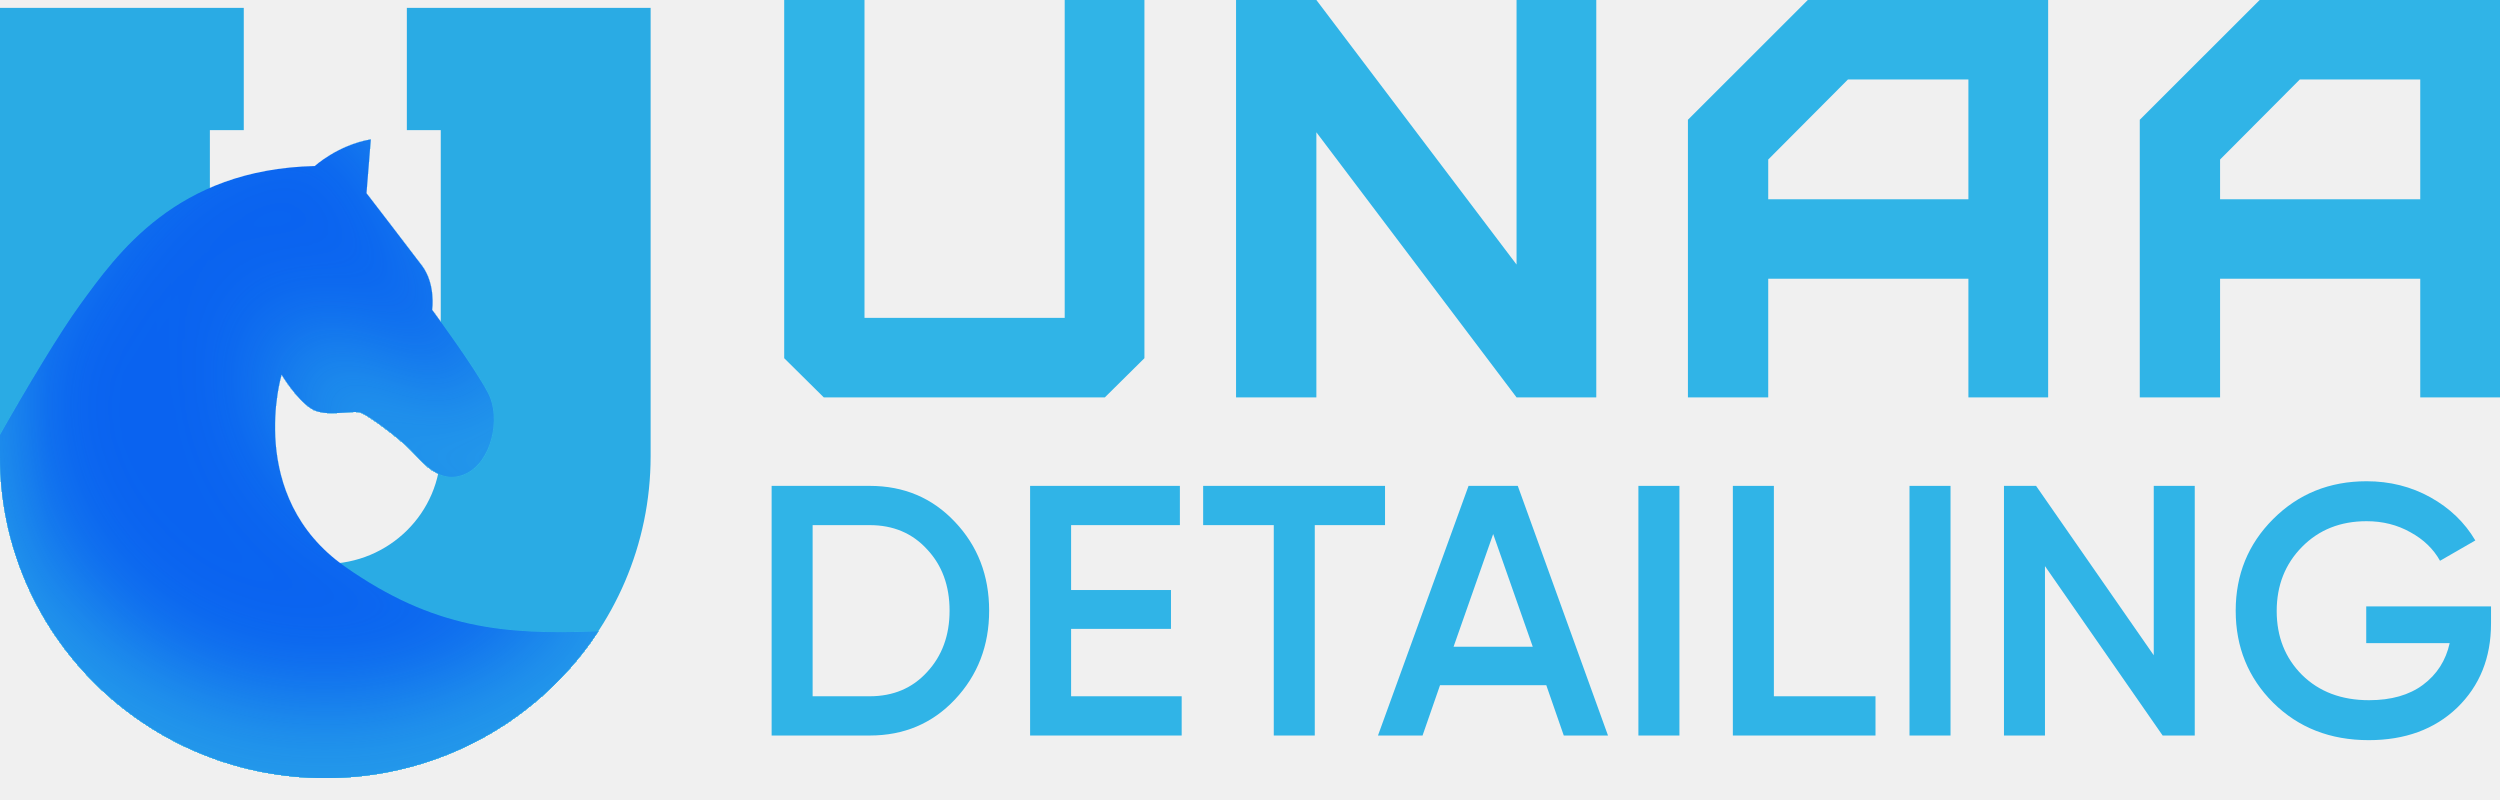
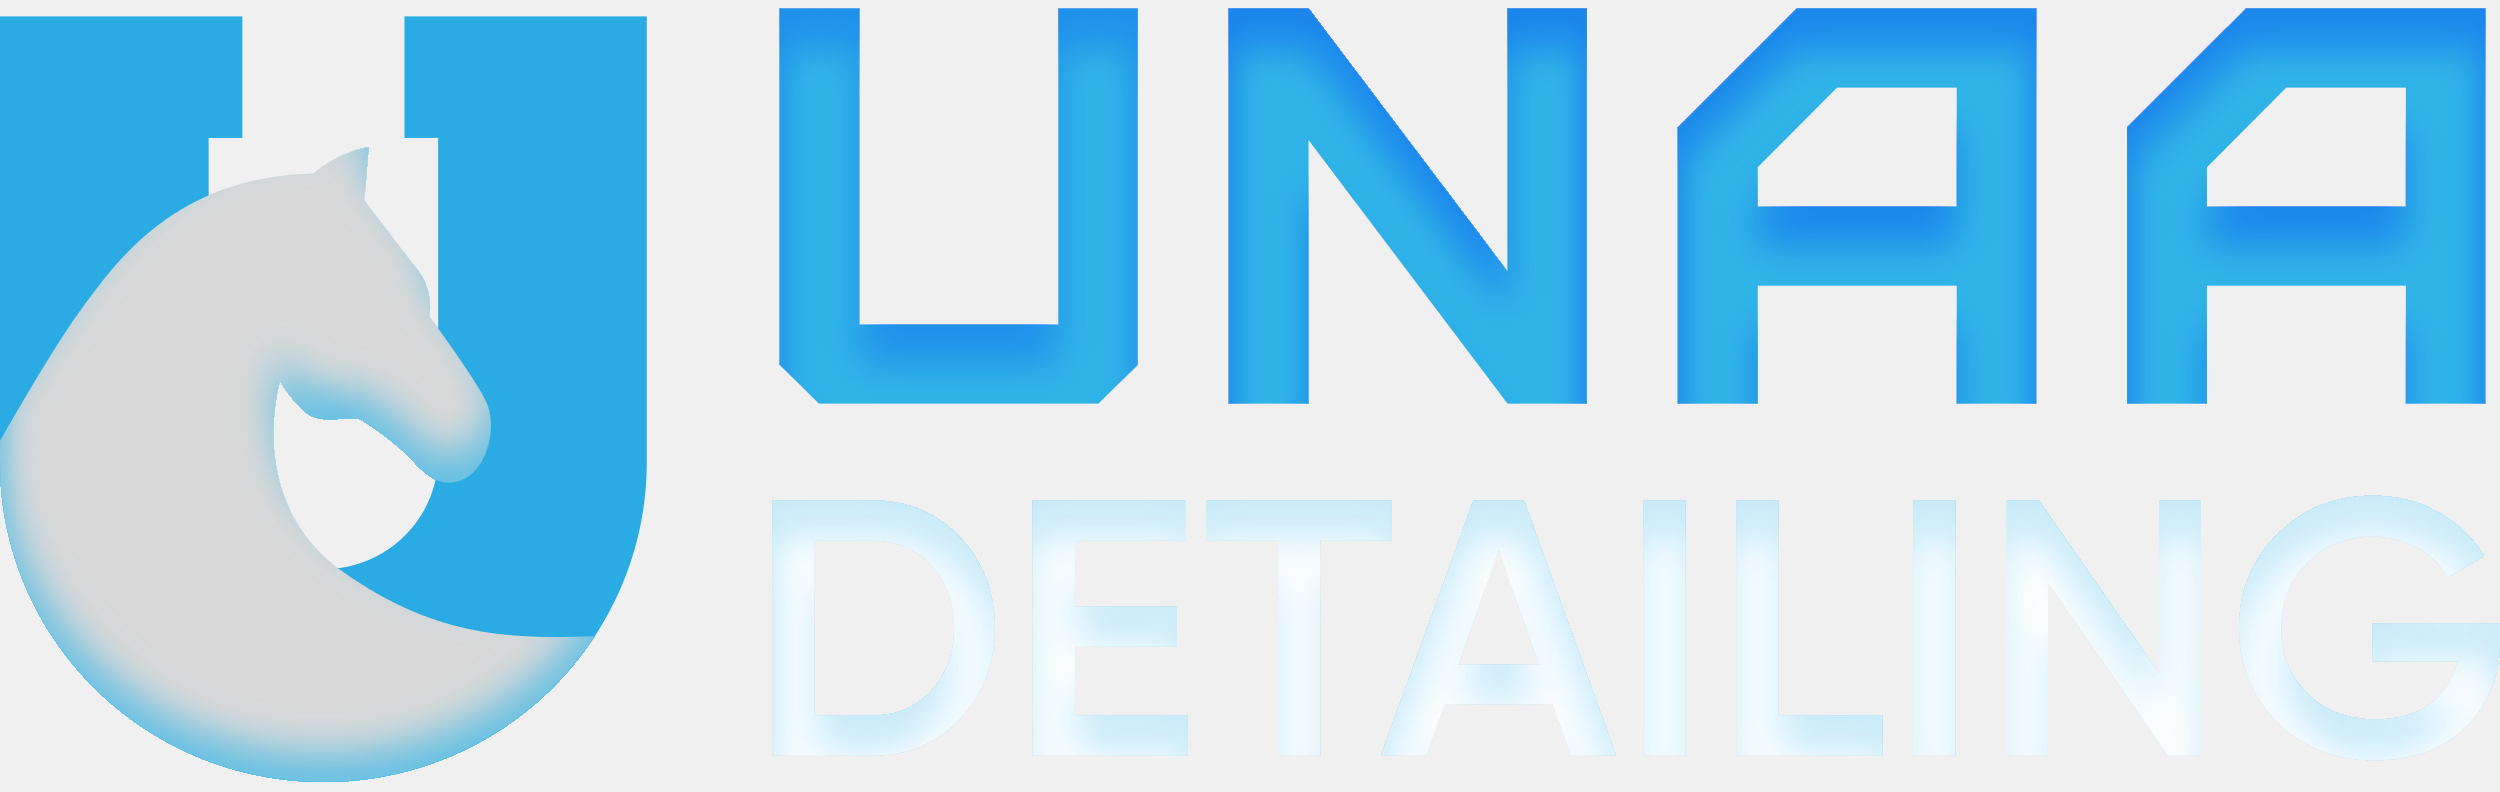
- <svg xmlns="http://www.w3.org/2000/svg" width="100" height="32" viewBox="0 0 100 32" fill="none">
-   <path d="M17.63 0.315H16.274V5.204H17.63V17.987C17.63 20.512 15.563 22.556 13.011 22.556C10.462 22.556 8.395 20.512 8.395 17.987V5.204H9.751V0.315H8.395H0V6.962V18.242C0 25.355 5.826 31.121 13.011 31.121C20.199 31.121 26.025 25.355 26.025 18.242V6.962V0.315H17.63Z" fill="#2AABE4" />
-   <g filter="url(#filter0_i_2612_5443)">
-     <path d="M23.93 25.251C21.611 28.784 17.587 31.121 13.012 31.121C5.826 31.121 0 25.355 0 18.242V17.396C1.041 15.56 2.399 13.286 3.207 12.182C4.67 10.179 7.039 6.769 12.593 6.642C12.593 6.642 13.497 5.812 14.831 5.576L14.659 7.728C14.659 7.728 16.316 9.881 16.877 10.626C17.436 11.371 17.285 12.394 17.285 12.394C17.285 12.394 19.008 14.73 19.525 15.735C20.041 16.741 19.658 18.465 18.625 18.946C17.593 19.425 16.865 18.45 16.413 17.987C15.961 17.524 14.8 16.661 14.461 16.517C14.122 16.372 13.039 16.725 12.443 16.341C11.844 15.958 11.263 14.983 11.263 14.983C11.263 14.983 9.794 19.851 13.799 22.664C17.347 25.155 20.185 25.404 23.93 25.251Z" fill="#0A63F0" />
+ <svg xmlns="http://www.w3.org/2000/svg" width="256" height="81" viewBox="0 0 256 81" fill="none">
+   <path d="M44.867 1.681H41.415V14.124H44.867V46.654C44.867 53.079 39.605 58.281 33.112 58.281C26.625 58.281 21.364 53.079 21.364 46.654V14.124H24.816V1.681H21.364H0V18.596V47.303C0 65.406 14.826 80.078 33.112 80.078C51.404 80.078 66.231 65.406 66.231 47.303V18.596V1.681H44.867Z" fill="#2AABE4" />
+   <g filter="url(#filter0_i_2698_5384)">
+     <path d="M60.898 65.141C54.996 74.133 44.755 80.078 33.113 80.078C14.826 80.078 0 65.406 0 47.303V45.151C2.649 40.478 6.104 34.692 8.162 31.881C11.885 26.784 17.913 18.107 32.048 17.782C32.048 17.782 34.349 15.671 37.744 15.071L37.305 20.548C37.305 20.548 41.522 26.025 42.95 27.922C44.372 29.819 43.989 32.42 43.989 32.42C43.989 32.42 48.373 38.366 49.689 40.922C51.001 43.484 50.027 47.872 47.399 49.095C44.771 50.313 42.92 47.832 41.769 46.654C40.619 45.476 37.663 43.279 36.8 42.914C35.938 42.545 33.184 43.443 31.665 42.465C30.141 41.492 28.663 39.01 28.663 39.01C28.663 39.01 24.925 51.397 35.115 58.556C44.145 64.896 51.369 65.531 60.898 65.141Z" fill="#D9D9D9" />
  </g>
-   <path d="M34.58 0V12.716H42.588V0H45.777V14.328L44.194 15.895H32.951L31.368 14.328V0H34.58Z" fill="#30B4E7" />
-   <path d="M60.662 15.895L52.655 5.291V15.895H49.442V0H52.655L60.662 10.582V0H63.851V15.895H60.662Z" fill="#30B4E7" />
-   <path d="M78.736 7.97V3.179H73.918L70.729 6.381V7.97H78.736ZM67.517 15.895V4.791L72.312 0H81.926V15.895H78.736V11.149H70.729V15.895H67.517Z" fill="#30B4E7" />
-   <path d="M96.81 7.97V3.179H91.992L88.803 6.381V7.97H96.81ZM85.591 15.895V4.791L90.386 0H100V15.895H96.81V11.149H88.803V15.895H85.591Z" fill="#30B4E7" />
-   <path d="M34.787 19.435C36.157 19.435 37.293 19.916 38.197 20.876C39.109 21.837 39.566 23.021 39.566 24.428C39.566 25.826 39.109 27.01 38.197 27.98C37.293 28.94 36.157 29.421 34.787 29.421H30.865V19.435H34.787ZM34.787 27.851C35.729 27.851 36.494 27.528 37.084 26.881C37.683 26.235 37.983 25.417 37.983 24.428C37.983 23.43 37.683 22.612 37.084 21.974C36.494 21.328 35.729 21.005 34.787 21.005H32.505V27.851H34.787Z" fill="#30B4E7" />
-   <path d="M42.844 27.851H47.267V29.421H41.204V19.435H47.195V21.005H42.844V23.601H46.839V25.155H42.844V27.851Z" fill="#30B4E7" />
-   <path d="M55.401 19.435V21.005H52.591V29.421H50.951V21.005H48.126V19.435H55.401Z" fill="#30B4E7" />
-   <path d="M62.551 29.421L61.852 27.409H57.601L56.902 29.421H55.119L58.742 19.435H60.711L64.32 29.421H62.551ZM58.143 25.869H61.31L59.727 21.361L58.143 25.869Z" fill="#30B4E7" />
-   <path d="M65.536 19.435H67.177V29.421H65.536V19.435Z" fill="#30B4E7" />
-   <path d="M70.955 27.851H75.02V29.421H69.314V19.435H70.955V27.851Z" fill="#30B4E7" />
-   <path d="M76.38 19.435H78.021V29.421H76.38V19.435Z" fill="#30B4E7" />
-   <path d="M86.15 19.435H87.79V29.421H86.506L81.799 22.645V29.421H80.159V19.435H81.443L86.15 26.211V19.435Z" fill="#30B4E7" />
-   <path d="M99.641 24.257V24.942C99.641 26.311 99.189 27.433 98.286 28.308C97.383 29.173 96.203 29.606 94.749 29.606C93.208 29.606 91.934 29.107 90.926 28.108C89.927 27.11 89.428 25.883 89.428 24.428C89.428 22.983 89.927 21.761 90.926 20.762C91.934 19.754 93.179 19.25 94.663 19.25C95.595 19.25 96.446 19.464 97.216 19.892C97.987 20.32 98.586 20.895 99.013 21.618L97.601 22.431C97.335 21.956 96.94 21.575 96.417 21.29C95.894 20.995 95.309 20.848 94.663 20.848C93.617 20.848 92.756 21.19 92.081 21.875C91.406 22.559 91.068 23.415 91.068 24.442C91.068 25.469 91.406 26.32 92.081 26.996C92.766 27.671 93.66 28.008 94.763 28.008C95.647 28.008 96.365 27.804 96.917 27.395C97.478 26.977 97.834 26.42 97.987 25.726H94.649V24.257H99.641Z" fill="#30B4E7" />
+   <g filter="url(#filter1_i_2698_5384)">
+     <path d="M88.002 0.881V33.241H108.38V0.881H116.497V37.344L112.468 41.332H83.856L79.828 37.344V0.881H88.002Z" fill="#30B4E7" />
+   </g>
+   <g filter="url(#filter2_i_2698_5384)">
+     <path d="M154.377 41.332L133.999 14.345V41.332H125.824V0.881H133.999L154.377 27.809V0.881H162.493V41.332H154.377Z" fill="#30B4E7" />
+   </g>
+   <g filter="url(#filter3_i_2698_5384)">
+     <path d="M200.373 21.164V8.971H188.111L179.995 17.119V21.164H200.373ZM171.821 41.331V13.074L184.024 0.88H208.49V41.331H200.373V29.254H179.995V41.331H171.821Z" fill="#30B4E7" />
+   </g>
+   <g filter="url(#filter4_i_2698_5384)">
+     <path d="M246.369 21.164V8.971H234.108L225.992 17.119V21.164H246.369ZM217.817 41.331V13.074L230.02 0.88H254.487V41.331H246.369V29.254H225.992V41.331H217.817Z" fill="#30B4E7" />
+   </g>
+   <g filter="url(#filter5_i_2698_5384)">
+     <path d="M89.356 51.248C92.938 51.248 95.91 52.504 98.273 55.016C100.661 57.529 101.854 60.625 101.854 64.306C101.854 67.963 100.661 71.059 98.273 73.597C95.91 76.109 92.938 77.365 89.356 77.365H79.096V51.248H89.356ZM89.356 73.261C91.818 73.261 93.82 72.415 95.363 70.724C96.93 69.032 97.713 66.893 97.713 64.306C97.713 61.695 96.93 59.556 95.363 57.889C93.82 56.198 91.818 55.352 89.356 55.352H83.386V73.261H89.356Z" fill="white" />
+     <path d="M110.057 73.261H121.623V77.365H105.766V51.248H121.436V55.352H110.057V62.142H120.503V66.209H110.057V73.261Z" fill="white" />
+     <path d="M142.526 51.248V55.352H135.176V77.365H130.886V55.352H123.498V51.248H142.526Z" fill="white" />
+     <path d="M160.854 77.365L159.026 72.104H147.907L146.079 77.365H141.416L150.892 51.248H156.041L165.48 77.365H160.854ZM149.325 68.075H157.608L153.466 56.285L149.325 68.075Z" fill="white" />
+     <path d="M168.288 51.248H172.579V77.365H168.288V51.248Z" fill="white" />
+     <path d="M182.089 73.261H192.722V77.365H177.798V51.248H182.089V73.261Z" fill="white" />
+     <path d="M195.906 51.248H200.197V77.365H195.906V51.248Z" fill="white" />
+     <path d="M221.086 51.248H225.376V77.365H222.018L209.706 59.643V77.365H205.416V51.248H208.774L221.086 68.97V51.248Z" fill="white" />
+     <path d="M256 63.859V65.65C256 69.231 254.819 72.166 252.456 74.455C250.093 76.718 247.008 77.85 243.203 77.85C239.173 77.85 235.84 76.544 233.204 73.932C230.592 71.321 229.286 68.112 229.286 64.306C229.286 60.526 230.592 57.33 233.204 54.718C235.84 52.081 239.099 50.763 242.979 50.763C245.417 50.763 247.643 51.323 249.657 52.442C251.672 53.561 253.239 55.066 254.358 56.956L250.665 59.083C249.968 57.84 248.936 56.845 247.568 56.098C246.2 55.327 244.67 54.942 242.979 54.942C240.243 54.942 237.992 55.837 236.226 57.628C234.46 59.419 233.577 61.657 233.577 64.344C233.577 67.03 234.46 69.256 236.226 71.022C238.017 72.788 240.355 73.671 243.24 73.671C245.553 73.671 247.431 73.136 248.874 72.067C250.341 70.972 251.274 69.517 251.672 67.702H242.942V63.859H256Z" fill="white" />
+   </g>
  <defs>
-     <filter id="filter0_i_2612_5443" x="0" y="2.576" width="23.93" height="28.544" filterUnits="userSpaceOnUse" color-interpolation-filters="sRGB">
+     <filter id="filter0_i_2698_5384" x="0" y="12.071" width="60.898" height="68.007" filterUnits="userSpaceOnUse" color-interpolation-filters="sRGB">
      <feFlood flood-opacity="0" result="BackgroundImageFix" />
      <feBlend mode="normal" in="SourceGraphic" in2="BackgroundImageFix" result="shape" />
      <feColorMatrix in="SourceAlpha" type="matrix" values="0 0 0 0 0 0 0 0 0 0 0 0 0 0 0 0 0 0 127 0" result="hardAlpha" />
      <feOffset dy="-3" />
      <feGaussianBlur stdDeviation="2" />
      <feComposite in2="hardAlpha" operator="arithmetic" k2="-1" k3="1" />
      <feColorMatrix type="matrix" values="0 0 0 0 0.188 0 0 0 0 0.706 0 0 0 0 0.906 0 0 0 0.68 0" />
-       <feBlend mode="normal" in2="shape" result="effect1_innerShadow_2612_5443" />
+       <feBlend mode="normal" in2="shape" result="effect1_innerShadow_2698_5384" />
+     </filter>
+     <filter id="filter1_i_2698_5384" x="79.828" y="0.881" width="36.669" height="44.451" filterUnits="userSpaceOnUse" color-interpolation-filters="sRGB">
+       <feFlood flood-opacity="0" result="BackgroundImageFix" />
+       <feBlend mode="normal" in="SourceGraphic" in2="BackgroundImageFix" result="shape" />
+       <feColorMatrix in="SourceAlpha" type="matrix" values="0 0 0 0 0 0 0 0 0 0 0 0 0 0 0 0 0 0 127 0" result="hardAlpha" />
+       <feOffset dy="4" />
+       <feGaussianBlur stdDeviation="2" />
+       <feComposite in2="hardAlpha" operator="arithmetic" k2="-1" k3="1" />
+       <feColorMatrix type="matrix" values="0 0 0 0 0.039 0 0 0 0 0.388 0 0 0 0 0.941 0 0 0 0.44 0" />
+       <feBlend mode="normal" in2="shape" result="effect1_innerShadow_2698_5384" />
+     </filter>
+     <filter id="filter2_i_2698_5384" x="125.824" y="0.881" width="36.669" height="44.451" filterUnits="userSpaceOnUse" color-interpolation-filters="sRGB">
+       <feFlood flood-opacity="0" result="BackgroundImageFix" />
+       <feBlend mode="normal" in="SourceGraphic" in2="BackgroundImageFix" result="shape" />
+       <feColorMatrix in="SourceAlpha" type="matrix" values="0 0 0 0 0 0 0 0 0 0 0 0 0 0 0 0 0 0 127 0" result="hardAlpha" />
+       <feOffset dy="4" />
+       <feGaussianBlur stdDeviation="2" />
+       <feComposite in2="hardAlpha" operator="arithmetic" k2="-1" k3="1" />
+       <feColorMatrix type="matrix" values="0 0 0 0 0.039 0 0 0 0 0.388 0 0 0 0 0.941 0 0 0 0.58 0" />
+       <feBlend mode="normal" in2="shape" result="effect1_innerShadow_2698_5384" />
+     </filter>
+     <filter id="filter3_i_2698_5384" x="171.821" y="0.88" width="36.669" height="44.451" filterUnits="userSpaceOnUse" color-interpolation-filters="sRGB">
+       <feFlood flood-opacity="0" result="BackgroundImageFix" />
+       <feBlend mode="normal" in="SourceGraphic" in2="BackgroundImageFix" result="shape" />
+       <feColorMatrix in="SourceAlpha" type="matrix" values="0 0 0 0 0 0 0 0 0 0 0 0 0 0 0 0 0 0 127 0" result="hardAlpha" />
+       <feOffset dy="4" />
+       <feGaussianBlur stdDeviation="2" />
+       <feComposite in2="hardAlpha" operator="arithmetic" k2="-1" k3="1" />
+       <feColorMatrix type="matrix" values="0 0 0 0 0.039 0 0 0 0 0.388 0 0 0 0 0.941 0 0 0 0.56 0" />
+       <feBlend mode="normal" in2="shape" result="effect1_innerShadow_2698_5384" />
+     </filter>
+     <filter id="filter4_i_2698_5384" x="217.817" y="0.88" width="36.67" height="44.451" filterUnits="userSpaceOnUse" color-interpolation-filters="sRGB">
+       <feFlood flood-opacity="0" result="BackgroundImageFix" />
+       <feBlend mode="normal" in="SourceGraphic" in2="BackgroundImageFix" result="shape" />
+       <feColorMatrix in="SourceAlpha" type="matrix" values="0 0 0 0 0 0 0 0 0 0 0 0 0 0 0 0 0 0 127 0" result="hardAlpha" />
+       <feOffset dy="4" />
+       <feGaussianBlur stdDeviation="2" />
+       <feComposite in2="hardAlpha" operator="arithmetic" k2="-1" k3="1" />
+       <feColorMatrix type="matrix" values="0 0 0 0 0.039 0 0 0 0 0.388 0 0 0 0 0.941 0 0 0 0.56 0" />
+       <feBlend mode="normal" in2="shape" result="effect1_innerShadow_2698_5384" />
+     </filter>
+     <filter id="filter5_i_2698_5384" x="79.096" y="50.763" width="176.904" height="31.087" filterUnits="userSpaceOnUse" color-interpolation-filters="sRGB">
+       <feFlood flood-opacity="0" result="BackgroundImageFix" />
+       <feBlend mode="normal" in="SourceGraphic" in2="BackgroundImageFix" result="shape" />
+       <feColorMatrix in="SourceAlpha" type="matrix" values="0 0 0 0 0 0 0 0 0 0 0 0 0 0 0 0 0 0 127 0" result="hardAlpha" />
+       <feOffset dy="4" />
+       <feGaussianBlur stdDeviation="2" />
+       <feComposite in2="hardAlpha" operator="arithmetic" k2="-1" k3="1" />
+       <feColorMatrix type="matrix" values="0 0 0 0 0.188 0 0 0 0 0.706 0 0 0 0 0.906 0 0 0 0.26 0" />
+       <feBlend mode="normal" in2="shape" result="effect1_innerShadow_2698_5384" />
    </filter>
  </defs>
</svg>
